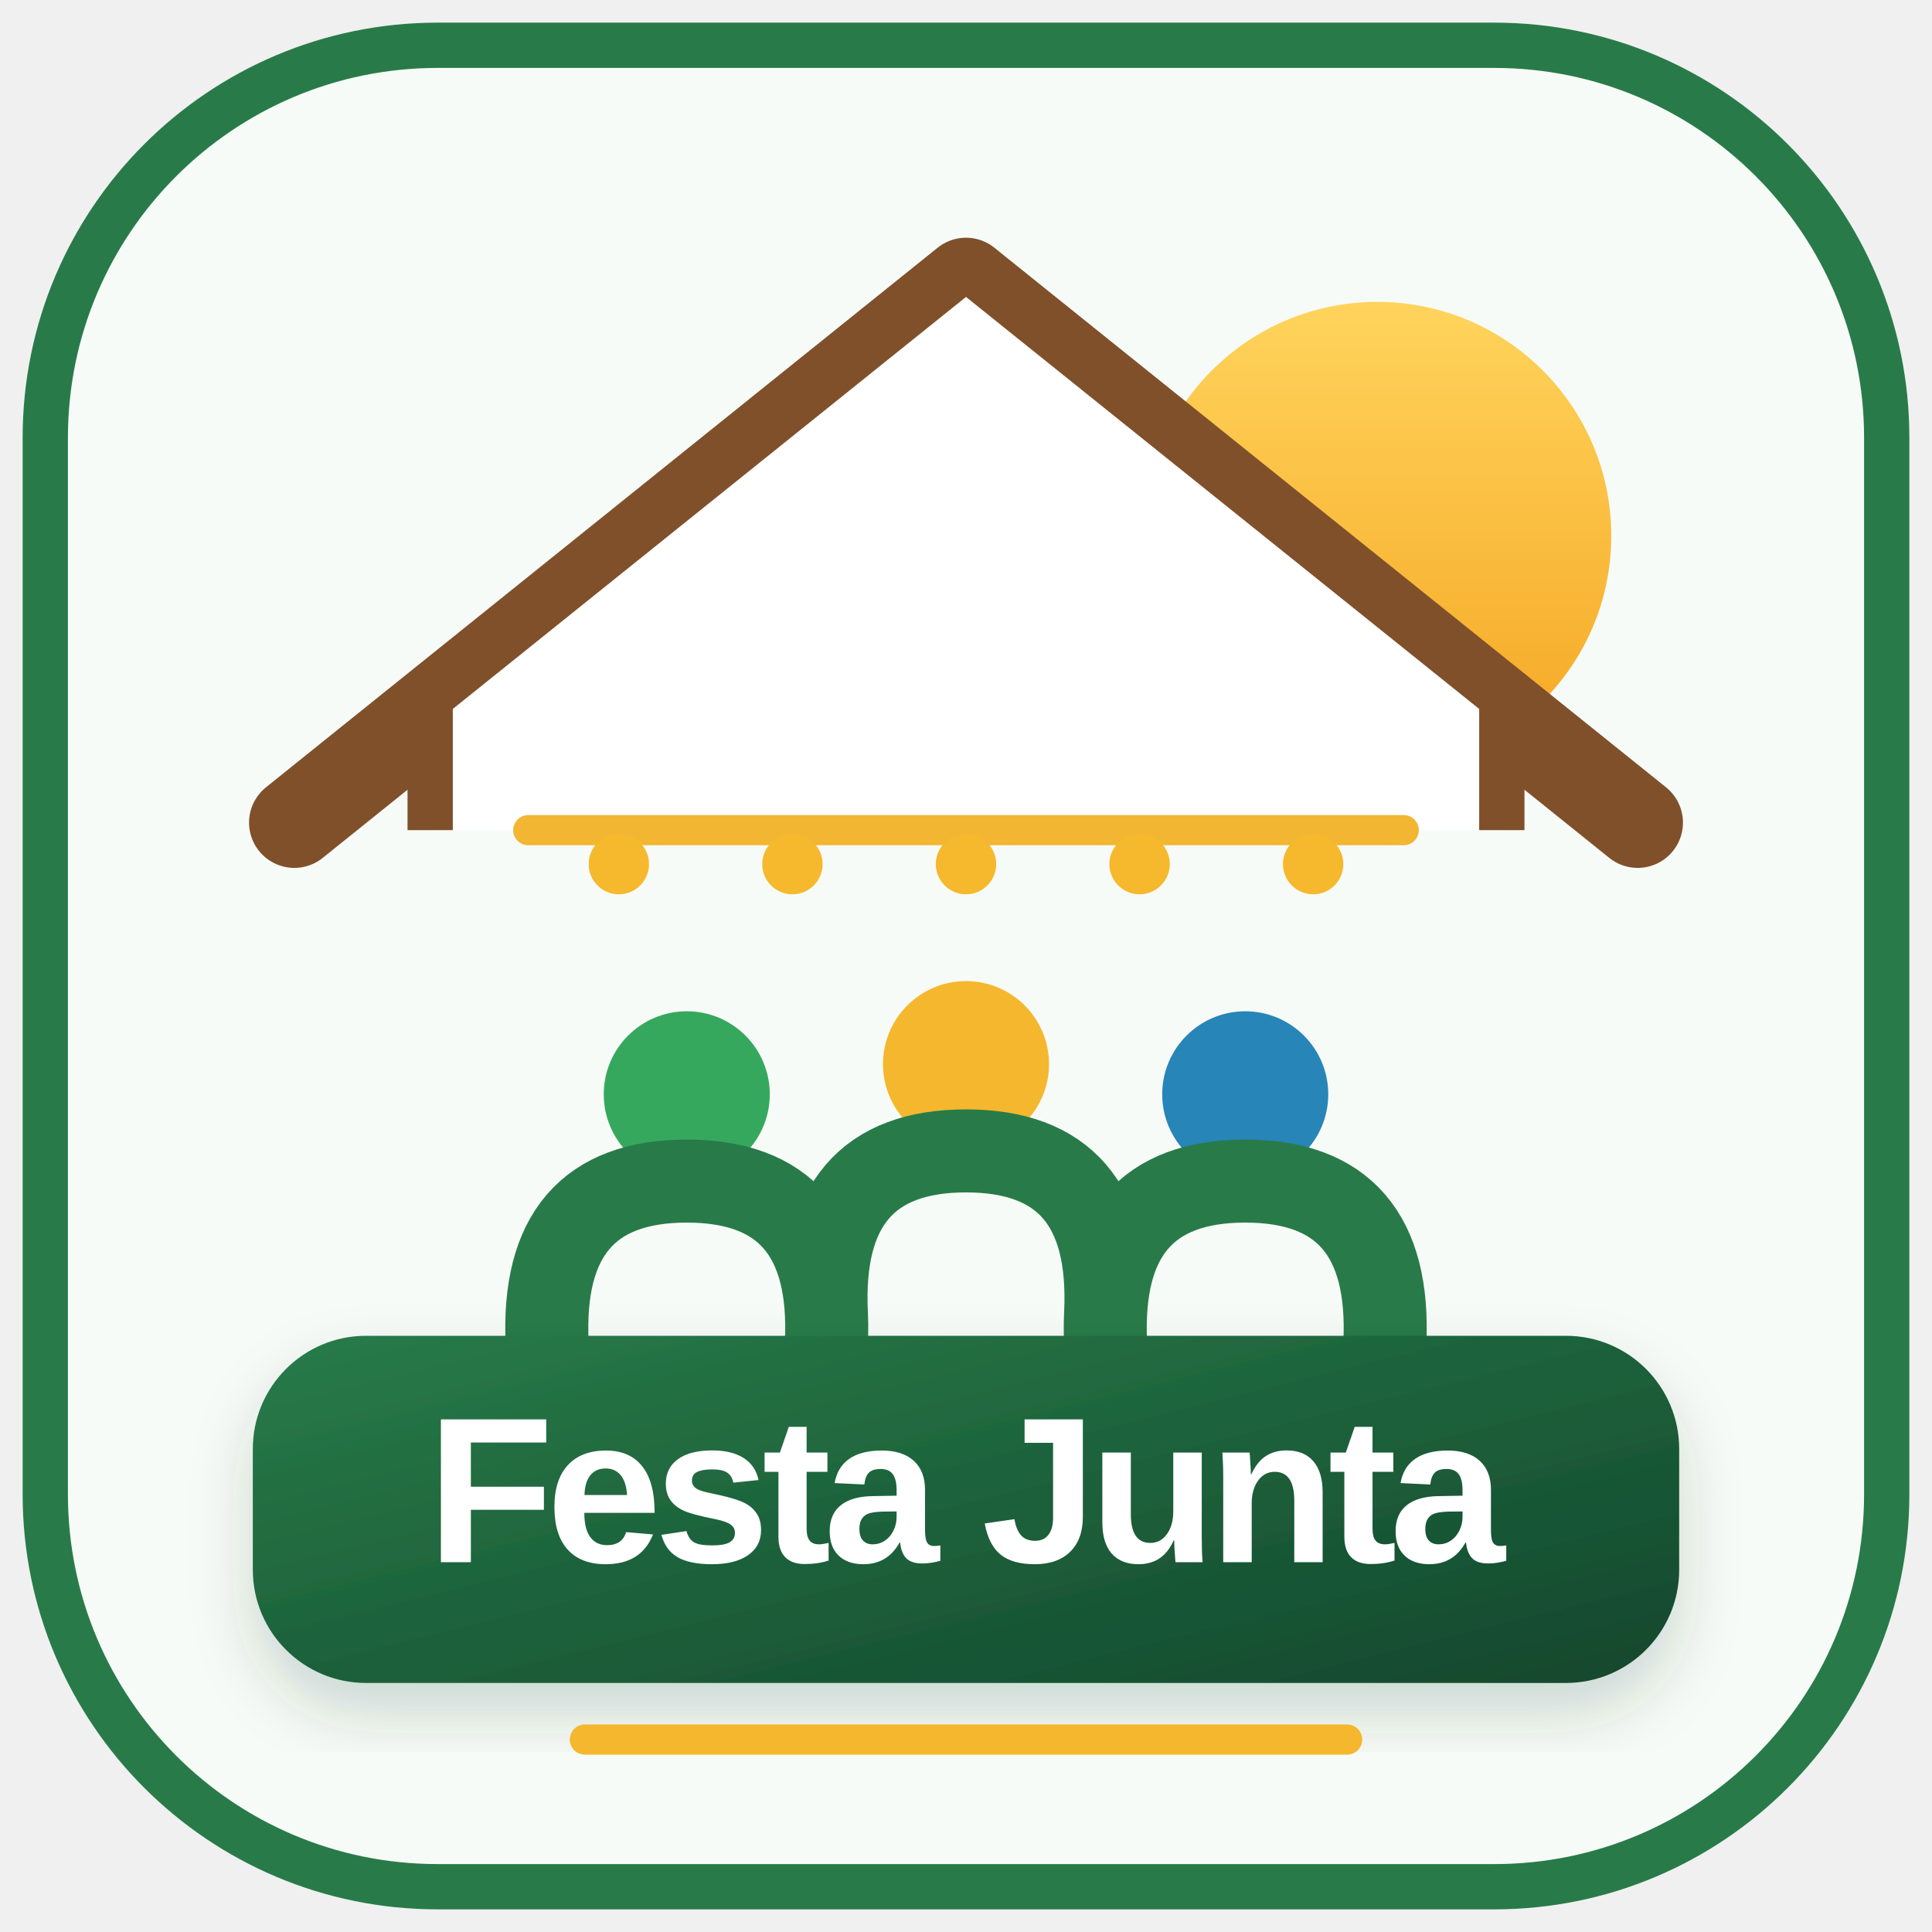
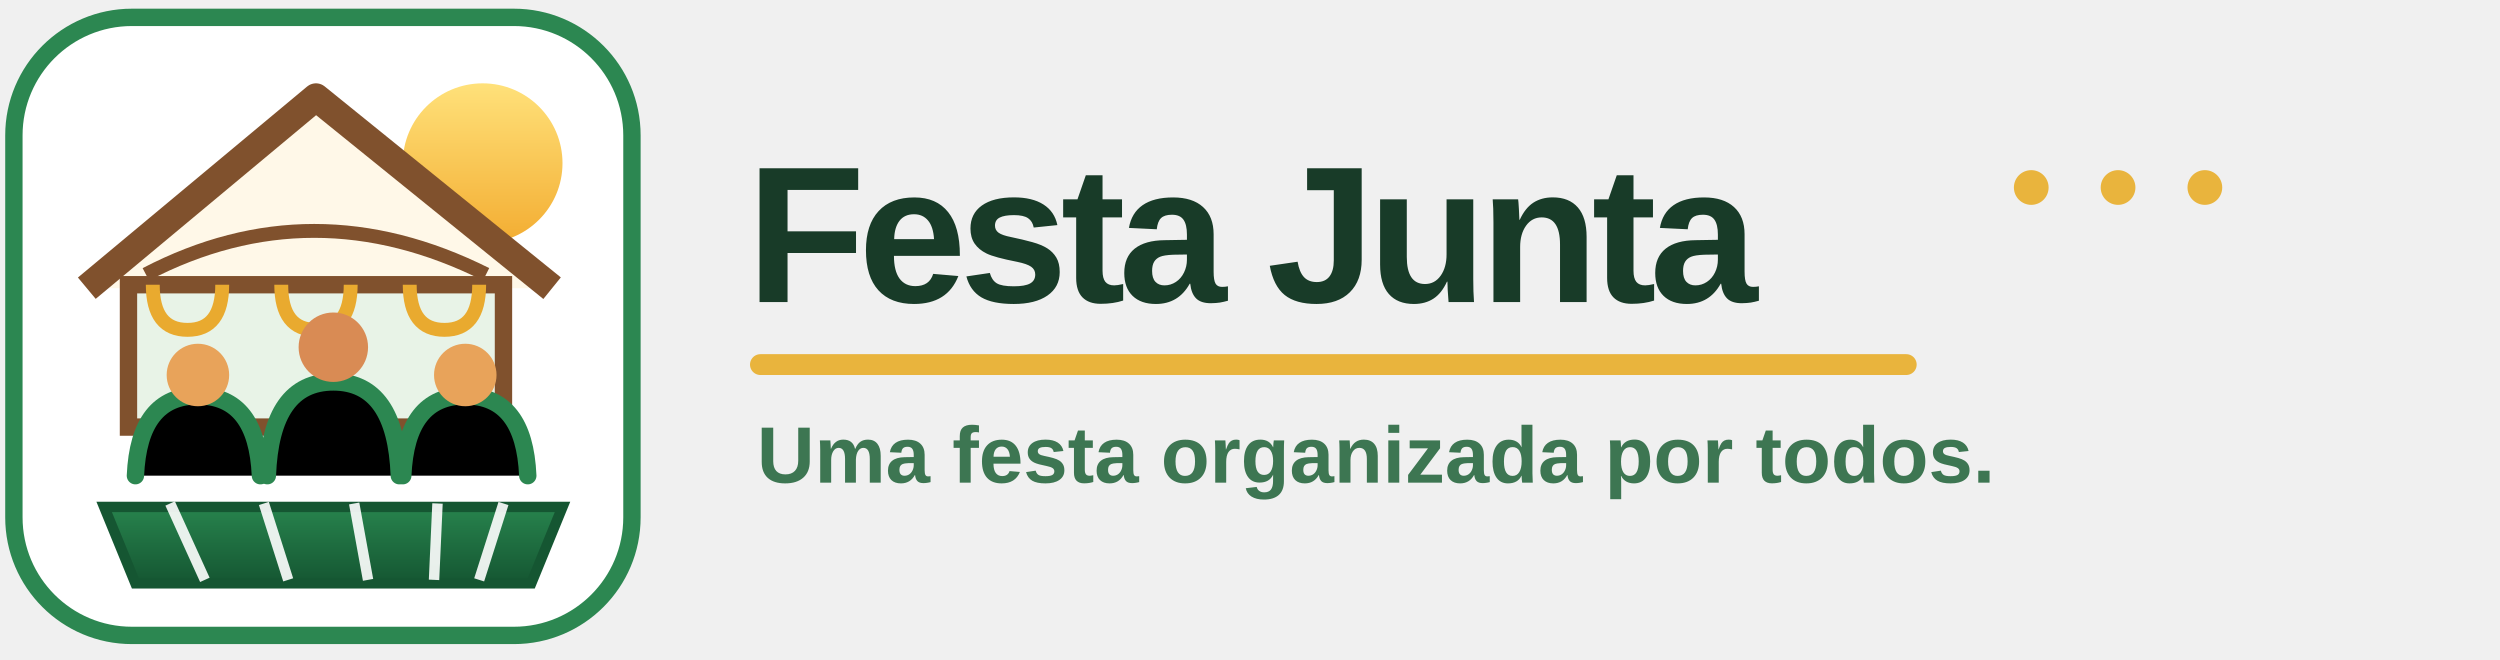
- <svg xmlns="http://www.w3.org/2000/svg" viewBox="0 0 512 512">
+ <svg xmlns="http://www.w3.org/2000/svg" viewBox="0 0 720 190" role="img" aria-labelledby="title desc">
  <defs>
-     <linearGradient id="g" x1="0" y1="0" x2="1" y2="1">
-       <stop stop-color="#287b49" />
-       <stop offset="1" stop-color="#12472d" />
+     <linearGradient id="green" x2="0" y2="1">
+       <stop stop-color="#27834d" />
+       <stop offset="1" stop-color="#155632" />
    </linearGradient>
-     <linearGradient id="sun" x1="0" y1="0" x2="0" y2="1">
-       <stop stop-color="#ffd45c" />
-       <stop offset="1" stop-color="#f5a623" />
+     <linearGradient id="gold" x2="0" y2="1">
+       <stop stop-color="#ffe17a" />
+       <stop offset="1" stop-color="#f3ad32" />
    </linearGradient>
-     <filter id="s" x="-20%" y="-20%" width="140%" height="140%">
-       <feDropShadow dx="0" dy="8" stdDeviation="8" flood-color="#153d29" flood-opacity=".18" />
-     </filter>
  </defs>
-   <rect x="12" y="12" width="488" height="488" rx="104" fill="#f7fbf7" stroke="#287b49" stroke-width="12" />
-   <circle cx="365" cy="142" r="62" fill="url(#sun)" />
-   <path d="M78 218 256 75l178 143" fill="none" stroke="#80502b" stroke-width="24" stroke-linecap="round" stroke-linejoin="round" />
-   <path d="M114 220v-35l142-114 142 114v35" fill="#fff" stroke="#80502b" stroke-width="12" stroke-linejoin="round" />
-   <path d="M140 220h232" stroke="#f2b632" stroke-width="8" stroke-linecap="round" />
-   <g fill="#f6b82c">
-     <circle cx="164" cy="229" r="8" />
-     <circle cx="210" cy="229" r="8" />
-     <circle cx="256" cy="229" r="8" />
-     <circle cx="302" cy="229" r="8" />
-     <circle cx="348" cy="229" r="8" />
+   <rect x="4" y="5" width="178" height="178" rx="34" fill="#fff" stroke="#2c8751" stroke-width="5" />
+   <circle cx="139" cy="47" r="23" fill="url(#gold)" />
+   <path d="M25 83 91 28l68 55" fill="#fff8e8" stroke="#80512d" stroke-width="8" stroke-linejoin="round" />
+   <path d="M37 82h108v41H37z" fill="#e8f3e7" stroke="#80512d" stroke-width="5" />
+   <path d="M42 79q48-25 98 0" fill="none" stroke="#80512d" stroke-width="4" />
+   <path d="M44 82q0 13 10 13t10-13m17 0q0 13 10 13t10-13m17 0q0 13 10 13t10-13" fill="none" stroke="#e9aa2f" stroke-width="4" />
+   <g stroke="#2c8751" stroke-width="5" stroke-linecap="round">
+     <path d="M39 137q1-23 18-23t18 23" />
+     <path d="M77 137q1-27 19-27t19 27" />
+     <path d="M116 137q1-23 18-23t18 23" />
  </g>
-   <g transform="translate(0 8)">
-     <circle cx="182" cy="282" r="22" fill="#36a85d" />
-     <circle cx="256" cy="274" r="22" fill="#f5b72d" />
-     <circle cx="330" cy="282" r="22" fill="#2785b8" />
-     <path d="M145 348q-2-43 37-43t37 43M219 340q-2-43 37-43t37 43M293 348q-2-43 37-43t37 43" fill="none" stroke-width="22" stroke-linecap="round" stroke="#287b49" />
+   <g>
+     <circle cx="57" cy="108" r="9" fill="#e8a35a" />
+     <circle cx="96" cy="100" r="10" fill="#d98b54" />
+     <circle cx="134" cy="108" r="9" fill="#e8a35a" />
  </g>
-   <rect x="67" y="354" width="378" height="92" rx="30" fill="url(#g)" filter="url(#s)" />
-   <text x="256" y="414" text-anchor="middle" font-family="Arial,sans-serif" font-size="55" font-weight="800" fill="#fff" letter-spacing="-2">Festa Junta</text>
-   <path d="M155 461h202" stroke="#f5b72d" stroke-width="8" stroke-linecap="round" />
+   <path d="M30 146h132l-9 22H39z" fill="url(#green)" stroke="#155632" stroke-width="3" />
+   <path d="M49 145l10 22m17-22 7 22m19-22 4 22m20-22-1 22m20-22-7 22" stroke="#fff" stroke-width="3" opacity=".9" />
+   <text x="215" y="87" font-family="Arial,sans-serif" font-size="56" font-weight="800" fill="#183b28" letter-spacing="-2">Festa Junta</text>
+   <path d="M219 105h330" stroke="#e9b43d" stroke-width="6" stroke-linecap="round" />
+   <text x="218" y="139" font-family="Arial,sans-serif" font-size="23" font-weight="600" fill="#3d7652">Uma festa organizada por todos.</text>
+   <g fill="#e9b43d">
+     <circle cx="585" cy="54" r="5" />
+     <circle cx="610" cy="54" r="5" />
+     <circle cx="635" cy="54" r="5" />
+   </g>
</svg>
